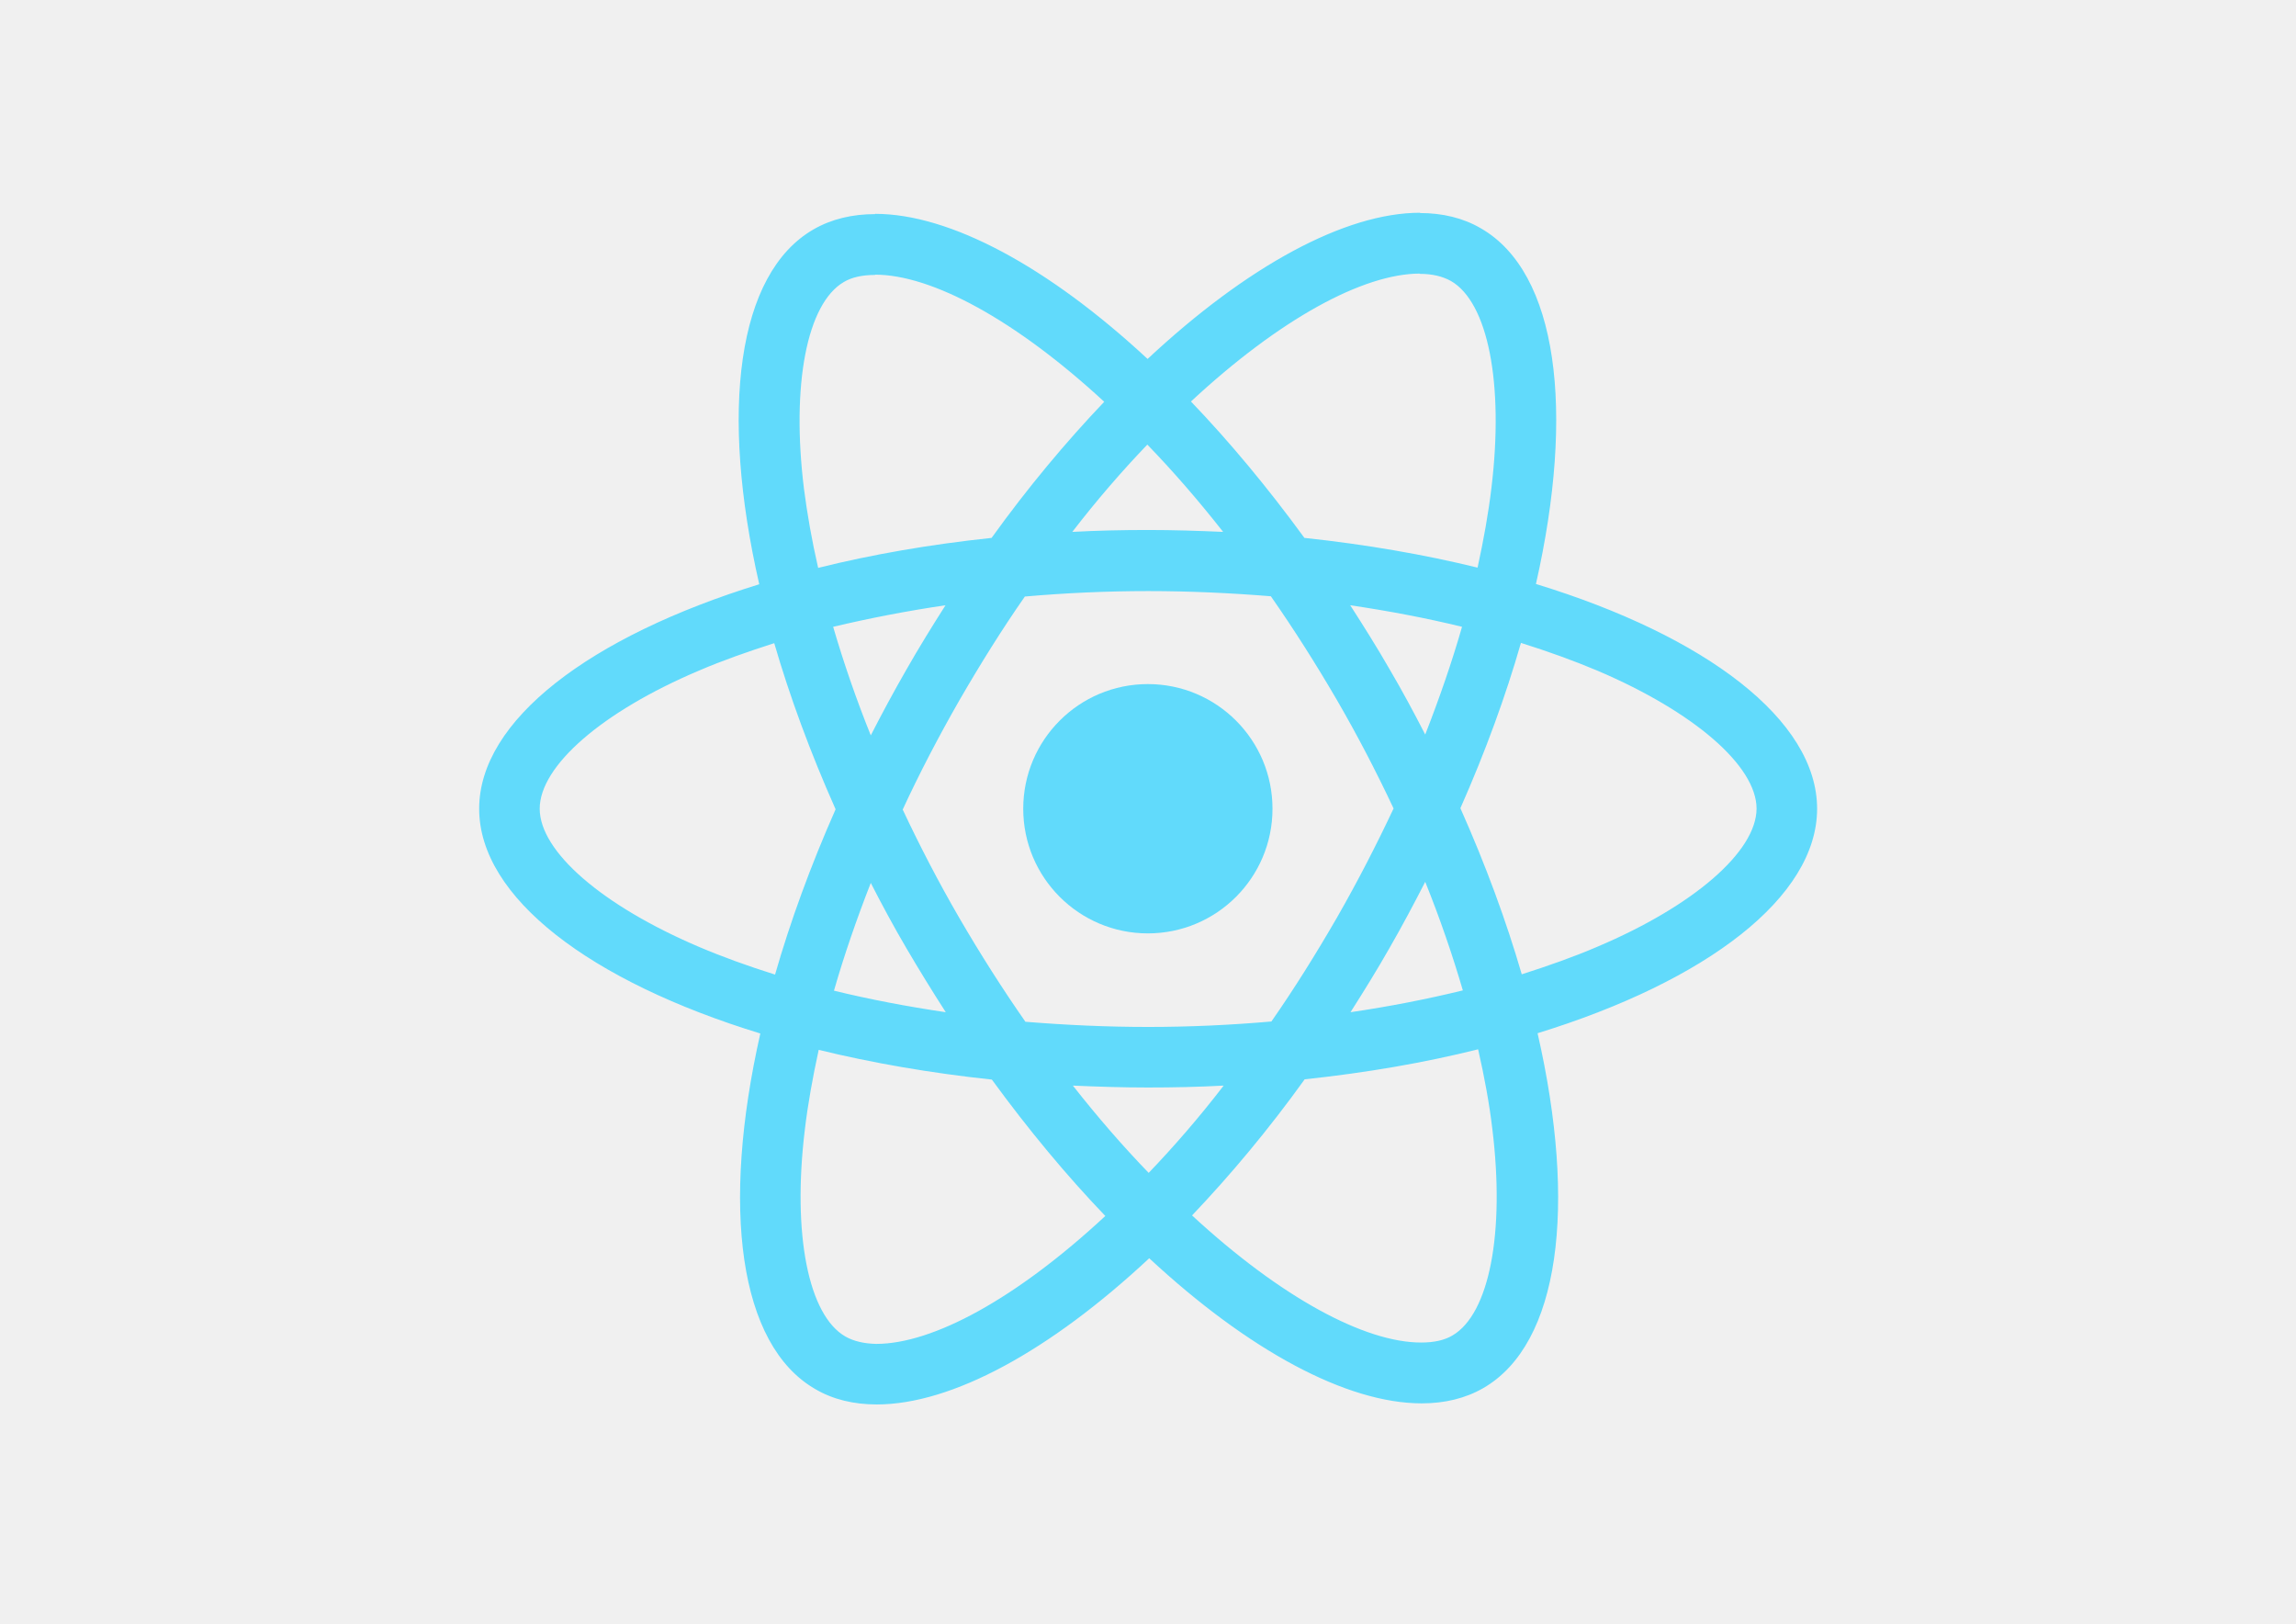
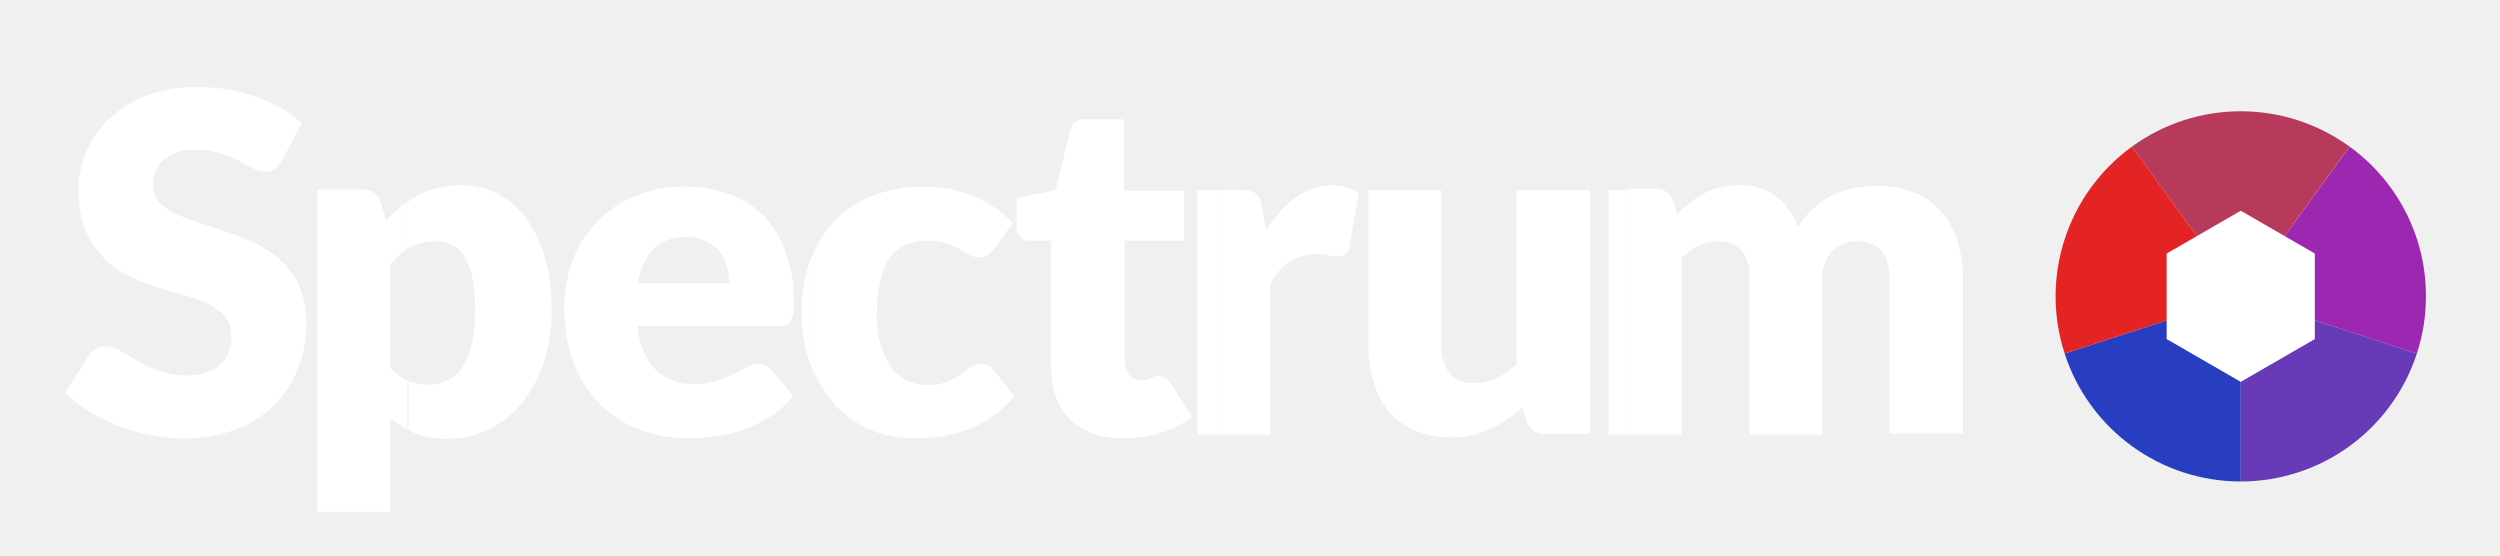
- <svg xmlns="http://www.w3.org/2000/svg" viewBox="0 0 841.9 595.3">
-   <g fill="#61DAFB">
-     <path d="M666.3 296.5c0-32.5-40.7-63.3-103.1-82.4 14.4-63.6 8-114.2-20.2-130.4-6.5-3.8-14.1-5.6-22.4-5.6v22.3c4.6 0 8.3.9 11.4 2.6 13.6 7.8 19.5 37.5 14.9 75.7-1.1 9.4-2.9 19.3-5.1 29.4-19.6-4.8-41-8.5-63.5-10.9-13.5-18.5-27.5-35.3-41.6-50 32.6-30.3 63.2-46.9 84-46.9V78c-27.5 0-63.5 19.6-99.9 53.6-36.4-33.8-72.4-53.2-99.9-53.2v22.3c20.7 0 51.4 16.5 84 46.6-14 14.7-28 31.4-41.3 49.9-22.6 2.4-44 6.1-63.6 11-2.3-10-4-19.7-5.2-29-4.7-38.2 1.1-67.9 14.6-75.8 3-1.8 6.9-2.6 11.5-2.6V78.5c-8.4 0-16 1.8-22.6 5.6-28.1 16.2-34.4 66.7-19.9 130.1-62.2 19.2-102.7 49.9-102.7 82.3 0 32.5 40.7 63.3 103.1 82.4-14.4 63.6-8 114.2 20.2 130.4 6.5 3.8 14.1 5.6 22.5 5.6 27.5 0 63.5-19.6 99.9-53.6 36.4 33.8 72.4 53.2 99.9 53.2 8.4 0 16-1.8 22.6-5.6 28.1-16.2 34.4-66.7 19.9-130.1 62-19.1 102.5-49.9 102.5-82.3zm-130.2-66.7c-3.7 12.9-8.3 26.2-13.5 39.5-4.1-8-8.4-16-13.1-24-4.6-8-9.5-15.8-14.4-23.4 14.2 2.1 27.9 4.7 41 7.9zm-45.8 106.5c-7.8 13.5-15.8 26.3-24.1 38.2-14.9 1.3-30 2-45.2 2-15.1 0-30.2-.7-45-1.9-8.3-11.9-16.4-24.6-24.2-38-7.6-13.1-14.5-26.4-20.8-39.8 6.2-13.4 13.2-26.8 20.7-39.9 7.8-13.5 15.8-26.3 24.1-38.2 14.9-1.3 30-2 45.2-2 15.1 0 30.2.7 45 1.9 8.3 11.9 16.4 24.6 24.2 38 7.6 13.1 14.5 26.4 20.8 39.8-6.3 13.4-13.2 26.8-20.7 39.9zm32.3-13c5.4 13.4 10 26.8 13.8 39.8-13.1 3.2-26.9 5.9-41.2 8 4.9-7.7 9.8-15.6 14.4-23.7 4.6-8 8.9-16.1 13-24.1zM421.2 430c-9.3-9.6-18.6-20.3-27.8-32 9 .4 18.2.7 27.5.7 9.4 0 18.7-.2 27.8-.7-9 11.7-18.3 22.4-27.5 32zm-74.4-58.9c-14.2-2.1-27.9-4.7-41-7.9 3.7-12.9 8.3-26.2 13.5-39.5 4.1 8 8.4 16 13.1 24 4.7 8 9.5 15.8 14.4 23.4zM420.7 163c9.3 9.6 18.6 20.3 27.8 32-9-.4-18.2-.7-27.5-.7-9.4 0-18.7.2-27.8.7 9-11.7 18.3-22.4 27.5-32zm-74 58.9c-4.9 7.7-9.8 15.6-14.4 23.7-4.6 8-8.9 16-13 24-5.4-13.4-10-26.8-13.8-39.8 13.1-3.1 26.9-5.8 41.2-7.9zm-90.5 125.2c-35.4-15.1-58.3-34.9-58.3-50.6 0-15.7 22.9-35.6 58.3-50.6 8.6-3.7 18-7 27.7-10.1 5.7 19.6 13.2 40 22.5 60.9-9.2 20.8-16.6 41.1-22.2 60.6-9.9-3.1-19.3-6.5-28-10.2zM310 490c-13.6-7.8-19.5-37.5-14.9-75.7 1.1-9.4 2.9-19.3 5.1-29.4 19.6 4.8 41 8.5 63.5 10.9 13.5 18.5 27.5 35.3 41.6 50-32.6 30.3-63.2 46.9-84 46.9-4.5-.1-8.3-1-11.3-2.7zm237.2-76.2c4.7 38.2-1.1 67.9-14.6 75.8-3 1.8-6.9 2.6-11.5 2.6-20.7 0-51.4-16.5-84-46.6 14-14.7 28-31.4 41.3-49.9 22.6-2.4 44-6.1 63.6-11 2.3 10.1 4.1 19.8 5.2 29.1zm38.5-66.7c-8.6 3.7-18 7-27.7 10.1-5.7-19.6-13.2-40-22.5-60.9 9.2-20.8 16.6-41.1 22.2-60.6 9.9 3.1 19.3 6.5 28.1 10.2 35.4 15.1 58.3 34.9 58.3 50.6-.1 15.7-23 35.6-58.4 50.6zM320.8 78.4z" />
-     <circle cx="420.9" cy="296.5" r="45.7" />
-     <path d="M520.5 78.1z" />
-   </g>
+ <svg xmlns="http://www.w3.org/2000/svg" id="Layer_1" data-name="Layer 1" viewBox="0 0 135 30">
+   <defs>
+     <style>.cls-1{fill:#fff;}.cls-2{fill:#263ebf;}.cls-3{fill:#673ab7;}.cls-4{fill:#9c27b0;}.cls-5{fill:#b73a5d;}.cls-6{fill:#e42424;}</style>
+   </defs>
+   <path class="cls-1" d="M15.24,14.15a5.09,5.09,0,0,0-1.32-.94,13.59,13.59,0,0,0-1.52-.64q-.78-.27-1.52-.5a9.94,9.94,0,0,1-1.32-.49,3.06,3.06,0,0,1-.93-.64A1.28,1.28,0,0,1,8.26,10a1.75,1.75,0,0,1,.59-1.39,2.68,2.68,0,0,1,1.8-.52,3.91,3.91,0,0,1,1.25.18,6.34,6.34,0,0,1,1,.41l.76.41a1.32,1.32,0,0,0,.63.18.9.9,0,0,0,.54-.15,1.62,1.62,0,0,0,.4-.46l1.07-2a6.26,6.26,0,0,0-1.13-.82,8.44,8.44,0,0,0-1.35-.62,8.75,8.75,0,0,0-1.53-.39,10.18,10.18,0,0,0-1.66-.13,7.37,7.37,0,0,0-2.71.46,6.07,6.07,0,0,0-2,1.24A5.25,5.25,0,0,0,4.66,8.2a5.18,5.18,0,0,0-.42,2,5.85,5.85,0,0,0,.36,2.18,4.45,4.45,0,0,0,.94,1.48,4.77,4.77,0,0,0,1.32,1,11.07,11.07,0,0,0,1.51.61q.78.25,1.51.45a8.68,8.68,0,0,1,1.32.47,2.76,2.76,0,0,1,.93.67,1.55,1.55,0,0,1,.36,1.06,2,2,0,0,1-.65,1.63,2.85,2.85,0,0,1-1.82.52A4.22,4.22,0,0,1,8.51,20a7.11,7.11,0,0,1-1.13-.53l-.88-.53a1.45,1.45,0,0,0-.77-.24,1.11,1.11,0,0,0-.55.14,1,1,0,0,0-.39.37l-1.27,2a6.7,6.7,0,0,0,1.28,1A10.11,10.11,0,0,0,6.39,23a10.44,10.44,0,0,0,1.74.5,9,9,0,0,0,1.76.18,7.8,7.8,0,0,0,2.82-.48,6,6,0,0,0,2.09-1.31,5.62,5.62,0,0,0,1.29-2,6.44,6.44,0,0,0,.45-2.4,5,5,0,0,0-.36-2A4.4,4.4,0,0,0,15.24,14.15Z" />
+   <path class="cls-1" d="M20.84,11.9l-.29-1a.88.88,0,0,0-.35-.5,1.09,1.09,0,0,0-.62-.17H17.14V27.64h3.94V22.58a4.69,4.69,0,0,0,.92.61V20.54a2.51,2.51,0,0,1-.92-.67v-5.6a5.78,5.78,0,0,1,.51-.54,2.48,2.48,0,0,1,.41-.29V10.92c-.11.07-.24.13-.34.21A6.57,6.57,0,0,0,20.84,11.9Z" />
+   <path class="cls-1" d="M22.14,13.35a2.9,2.9,0,0,1,.65-.24,3.43,3.43,0,0,1,.78-.08,1.88,1.88,0,0,1,.85.19,1.65,1.65,0,0,1,.65.63A3.63,3.63,0,0,1,25.51,15a8.56,8.56,0,0,1,.15,1.76,7.78,7.78,0,0,1-.19,1.86,3.69,3.69,0,0,1-.53,1.24,2,2,0,0,1-.79.69,2.32,2.32,0,0,1-1,.22,3.06,3.06,0,0,1-1.09-.2l0,0v2.65c.12.06.23.13.35.18a4.51,4.51,0,0,0,1.73.29,5,5,0,0,0,2.3-.52,5.34,5.34,0,0,0,1.78-1.45,6.91,6.91,0,0,0,1.16-2.19,8.76,8.76,0,0,0,.41-2.75,10.23,10.23,0,0,0-.36-2.84,6.68,6.68,0,0,0-1-2.12,4.39,4.39,0,0,0-1.51-1.32A4.06,4.06,0,0,0,24.95,10a5.38,5.38,0,0,0-1.27.14,5.2,5.2,0,0,0-1.08.39,5.39,5.39,0,0,0-.6.38v2.53Z" />
+   <path class="cls-1" d="M41.25,11.66a5.22,5.22,0,0,0-1.87-1.18,7.3,7.3,0,0,0-5.11.11,6.09,6.09,0,0,0-3.35,3.49,7,7,0,0,0-.45,2.51A8.27,8.27,0,0,0,31,19.66a6.33,6.33,0,0,0,1.44,2.21,6,6,0,0,0,2.12,1.34,7.41,7.41,0,0,0,2.6.45,11.18,11.18,0,0,0,1.42-.09,7.88,7.88,0,0,0,1.49-.34,6.85,6.85,0,0,0,1.45-.69,5.85,5.85,0,0,0,1.32-1.14L41.69,20a.82.82,0,0,0-.71-.34,1.48,1.48,0,0,0-.68.17l-.71.37a5.88,5.88,0,0,1-.88.37,3.75,3.75,0,0,1-1.18.17,3,3,0,0,1-2.1-.74,3.72,3.72,0,0,1-1-2.4H42a1.27,1.27,0,0,0,.44-.06.53.53,0,0,0,.27-.23,1.15,1.15,0,0,0,.14-.45,5.59,5.59,0,0,0,0-.73,7,7,0,0,0-.44-2.55A5.4,5.4,0,0,0,41.25,11.66Zm-6.8,3.63a3.34,3.34,0,0,1,.84-1.85,2.38,2.38,0,0,1,1.77-.64,2.46,2.46,0,0,1,1.08.22,2,2,0,0,1,.72.57,2.23,2.23,0,0,1,.39.79,3.48,3.48,0,0,1,.12.92Z" />
+   <path class="cls-1" d="M43.29,16.83a8,8,0,0,0,.49,2.9c.06.16.15.3.22.45V13.54a6.39,6.39,0,0,0-.29.63A8.15,8.15,0,0,0,43.29,16.83Z" />
+   <path class="cls-1" d="M45.1,21.88A5.66,5.66,0,0,0,47,23.21a6,6,0,0,0,2.31.46,10.46,10.46,0,0,0,1.39-.09,7.13,7.13,0,0,0,1.42-.34,6.46,6.46,0,0,0,1.38-.69,6.24,6.24,0,0,0,1.28-1.14L53.67,20a.82.82,0,0,0-.71-.34,1,1,0,0,0-.59.18l-.52.39a3.29,3.29,0,0,1-.68.38,2.82,2.82,0,0,1-1.09.17,2.35,2.35,0,0,1-2-1,5,5,0,0,1-.73-2.91,7.24,7.24,0,0,1,.17-1.62A3.49,3.49,0,0,1,48,14a2.32,2.32,0,0,1,.87-.76A2.74,2.74,0,0,1,50.13,13a3,3,0,0,1,1,.14,4,4,0,0,1,.69.31l.53.31a1,1,0,0,0,.53.14.76.76,0,0,0,.47-.13,2.17,2.17,0,0,0,.34-.34l1-1.39a6.54,6.54,0,0,0-2.11-1.45,6.93,6.93,0,0,0-2.72-.5,7.23,7.23,0,0,0-2.84.52A5.86,5.86,0,0,0,45,12a5.94,5.94,0,0,0-1,1.52v6.65A6.19,6.19,0,0,0,45.1,21.88Z" />
+   <path class="cls-1" d="M62.91,20.39a.46.46,0,0,0-.29-.08.53.53,0,0,0-.22,0l-.2.1-.25.1a1.28,1.28,0,0,1-.36,0,.75.75,0,0,1-.64-.3,1.23,1.23,0,0,1-.22-.76V13h3.21v-2.7H60.71V6.44H58.65a.78.78,0,0,0-.86.61L57,10.27l-2.1.41v1.54a.71.71,0,0,0,.74.78h1.12v6.82A4.69,4.69,0,0,0,57,21.4a3.2,3.2,0,0,0,2,2,4.64,4.64,0,0,0,1.66.27,6.81,6.81,0,0,0,2-.29,5.43,5.43,0,0,0,1.72-.86l-1.2-1.87A1,1,0,0,0,62.91,20.39Z" />
+   <rect class="cls-1" x="64.66" y="10.27" width="1.34" height="13.19" />
+   <path class="cls-1" d="M68.6,23.46V15.37A2.71,2.71,0,0,1,71,13.72a4,4,0,0,1,.74.06,2.7,2.7,0,0,0,.51.06.69.69,0,0,0,.41-.11.57.57,0,0,0,.2-.38l.51-2.9A2.27,2.27,0,0,0,72,10a3.31,3.31,0,0,0-2,.65,6.45,6.45,0,0,0-1.63,1.77l-.22-1.23a2.65,2.65,0,0,0-.12-.43.68.68,0,0,0-.2-.29.87.87,0,0,0-.33-.16,2,2,0,0,0-.49-.05H66V23.46Z" />
+   <path class="cls-1" d="M81.9,19.67a4.51,4.51,0,0,1-1.1.75,2.82,2.82,0,0,1-1.21.27,1.61,1.61,0,0,1-1.31-.53,2.3,2.3,0,0,1-.45-1.51V10.27H73.89v8.37a6.56,6.56,0,0,0,.29,2A4.57,4.57,0,0,0,75,22.24a3.93,3.93,0,0,0,1.41,1,4.62,4.62,0,0,0,1.91.38,5.35,5.35,0,0,0,1.17-.12,5.27,5.27,0,0,0,1-.33,4.81,4.81,0,0,0,.87-.51A7.67,7.67,0,0,0,82.2,22l.24.76a.93.93,0,0,0,1,.66h2.44V10.27H81.9Z" />
+   <rect class="cls-1" x="86.86" y="10.27" width="1.14" height="13.19" />
+   <path class="cls-1" d="M90.81,23.46V13.92a3.65,3.65,0,0,1,.9-.65,2.21,2.21,0,0,1,1-.24,1.75,1.75,0,0,1,1.31.46,2.26,2.26,0,0,1,.45,1.59v8.38h3.94V15.08a2.06,2.06,0,0,1,.53-1.52,1.8,1.8,0,0,1,1.33-.53q1.76,0,1.76,2v8.38H106V15.08a6.82,6.82,0,0,0-.31-2.12,4.23,4.23,0,0,0-.9-1.58,3.83,3.83,0,0,0-1.47-1,5.58,5.58,0,0,0-2-.34,6.06,6.06,0,0,0-1.23.13,5,5,0,0,0-1.17.39,4.35,4.35,0,0,0-1,.7,3.9,3.9,0,0,0-.81,1,3.85,3.85,0,0,0-1.19-1.65,3.1,3.1,0,0,0-2-.62,4.27,4.27,0,0,0-1,.12,4.33,4.33,0,0,0-.89.33,4.42,4.42,0,0,0-.77.5,7.37,7.37,0,0,0-.69.63l-.22-.71a.89.89,0,0,0-.35-.5,1.09,1.09,0,0,0-.62-.17H88V23.46Z" />
+   <path class="cls-2" d="M121,16V26a10,10,0,0,1-9.51-6.91Z" />
+   <path class="cls-3" d="M121,16l9.51,3.09A10,10,0,0,1,121,26Z" />
+   <path class="cls-4" d="M131,16a9.85,9.85,0,0,1-.49,3.09L121,16l5.88-8.08A9.94,9.94,0,0,1,131,16Z" />
+   <path class="cls-5" d="M126.88,7.91h0L121,16l-5.88-8.08h0a10,10,0,0,1,11.76,0Z" />
+   <path class="cls-6" d="M115.12,7.92,121,16l-9.51,3.09a10,10,0,0,1,3.63-11.17Z" />
+   <polygon class="cls-1" points="121 11.38 117 13.69 117 18.31 121 20.62 125 18.31 125 13.69 121 11.38" />
</svg>
